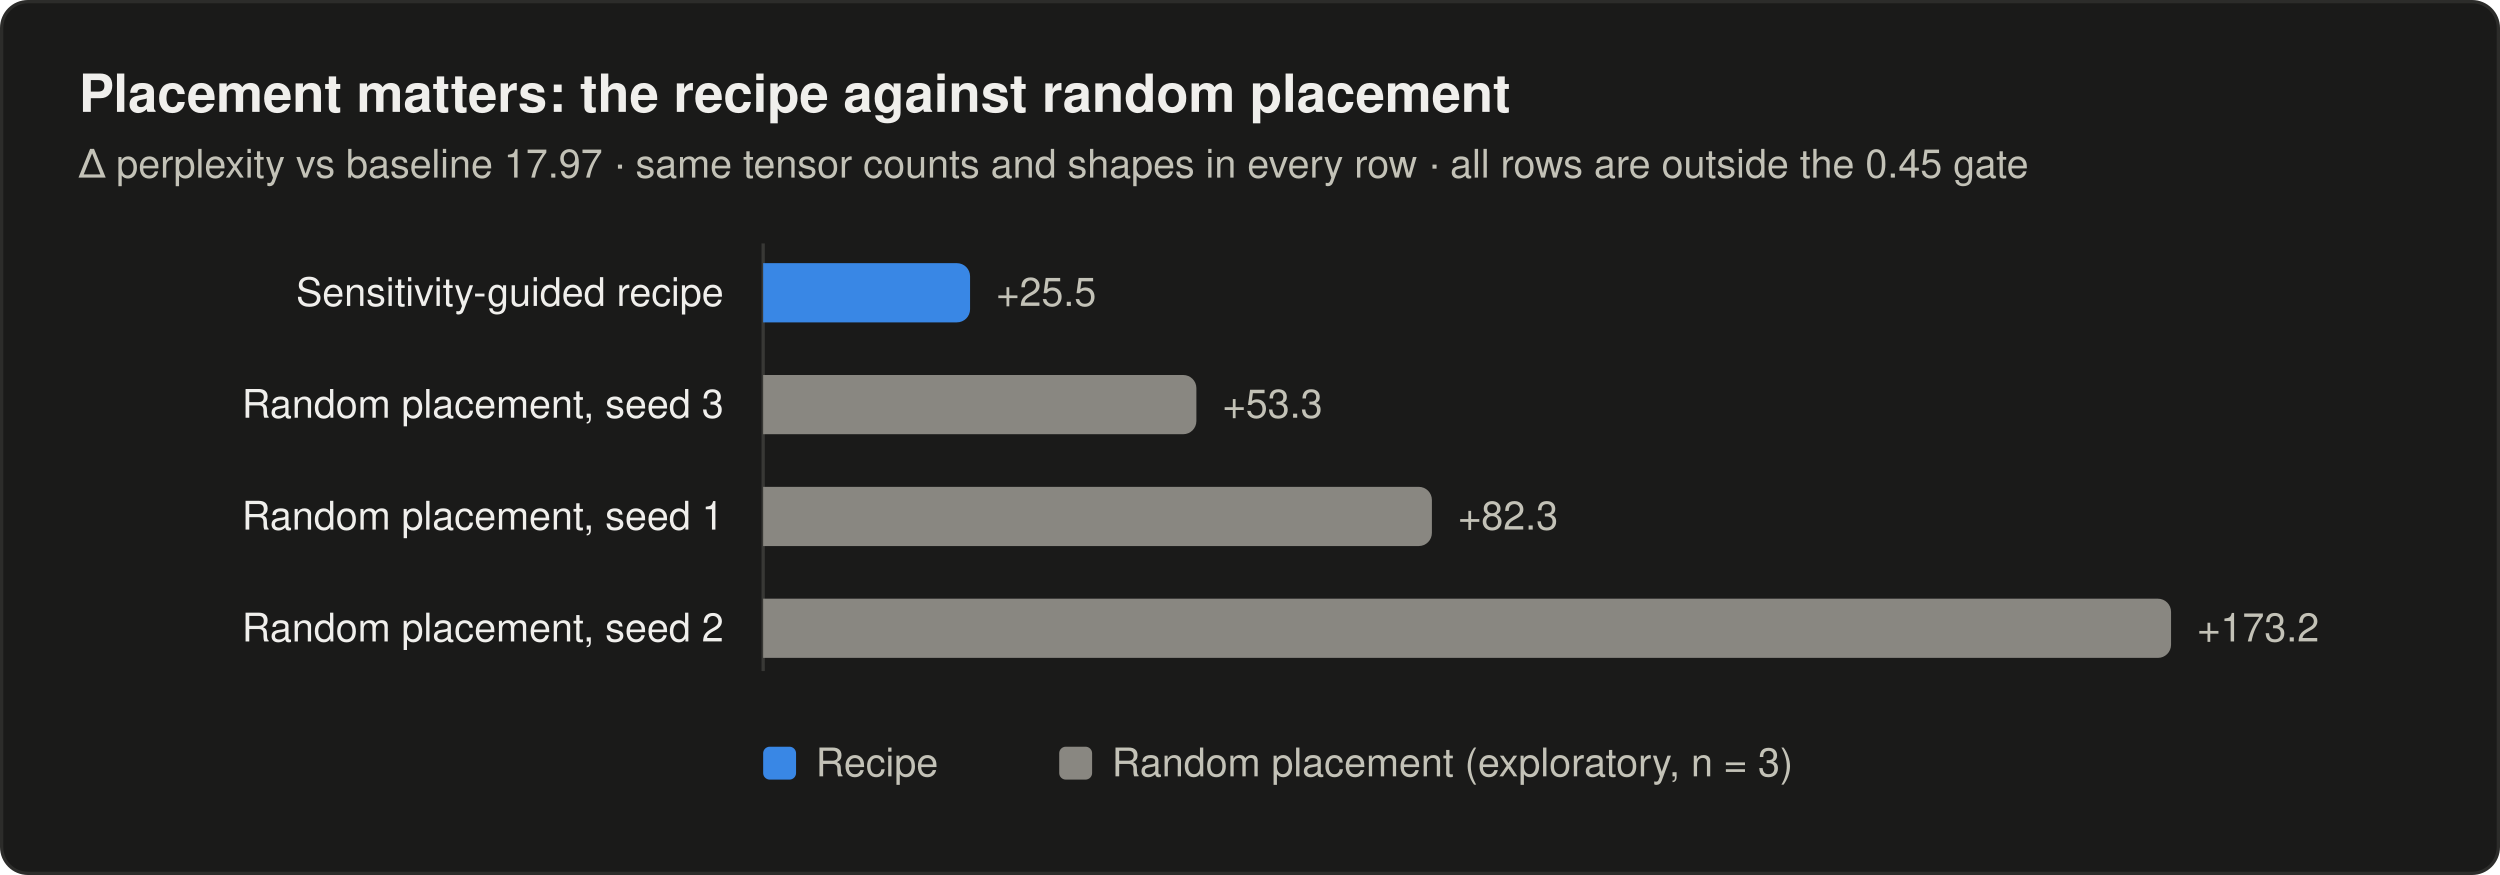
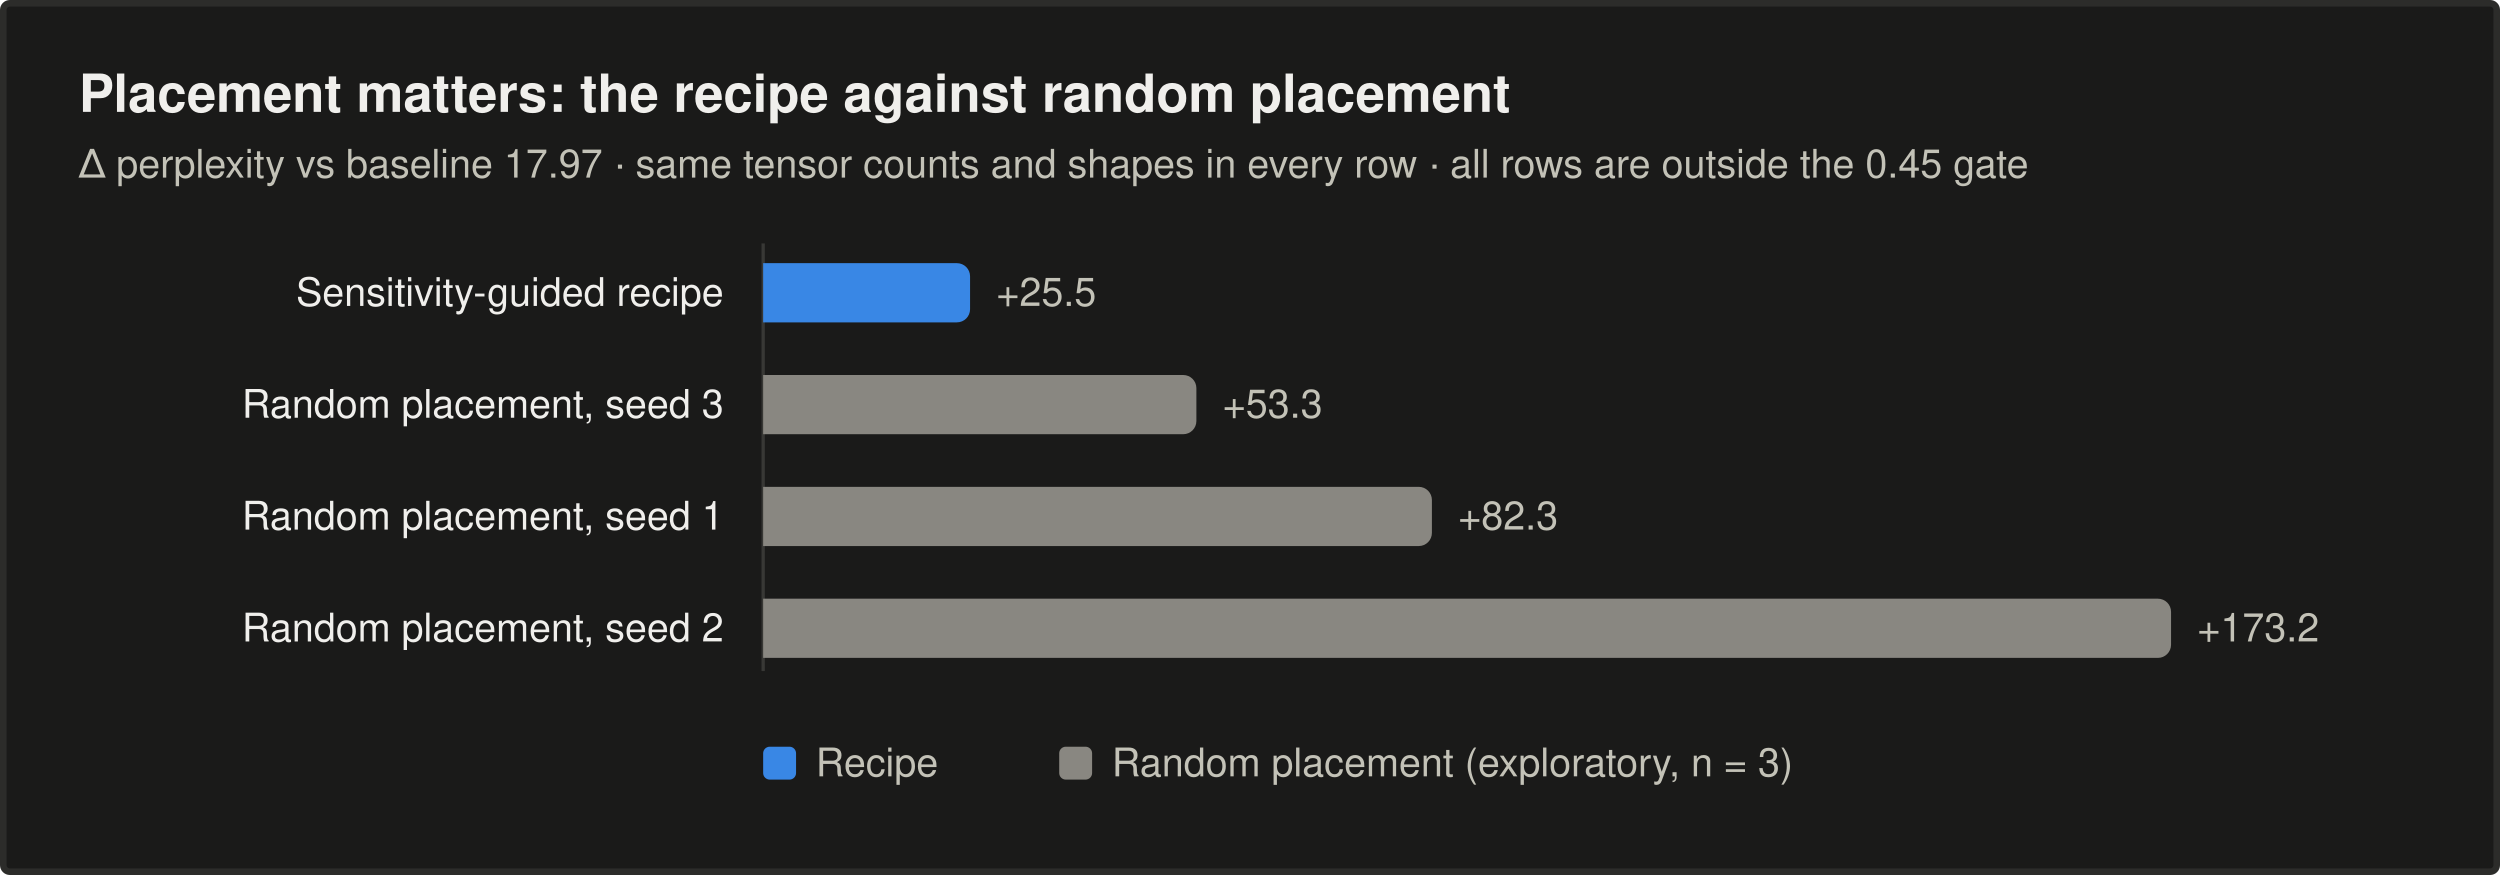
<svg xmlns="http://www.w3.org/2000/svg" viewBox="0 0 760 266" width="760" height="266" role="img" font-family="system-ui, -apple-system, &quot;Segoe UI&quot;, Helvetica, Arial, sans-serif">
-   <rect x="0.5" y="0.5" width="759" height="265" rx="8" fill="#1a1a19" stroke="#2c2c2a" />
+   <rect x="1" y="1" width="758" height="264" rx="2" stroke-width="2" fill="#1a1a19" stroke="#2c2c2a" />
  <text x="24.0" y="34.0" font-size="16" font-weight="600" fill="#f0efec" text-anchor="start">Placement matters: the recipe against random placement</text>
  <text x="24.0" y="54.0" font-size="12" font-weight="400" fill="#c3c2b7" text-anchor="start">Δ perplexity vs baseline 17.97 · same tensor counts and shapes in every row · all rows are outside the 0.45 gate</text>
  <line x1="232.0" y1="74.0" x2="232.0" y2="204.0" stroke="#383835" stroke-width="1" />
  <text x="220.0" y="93.0" font-size="12" font-weight="400" fill="#f0efec" text-anchor="end">Sensitivity-guided recipe</text>
  <path d="M232.0,80.0 h58.9 a4,4 0 0 1 4,4 v10.0 a4,4 0 0 1 -4,4 h-58.9 z" fill="#3987e5" />
  <text x="302.9" y="93.0" font-size="12" font-weight="400" fill="#c3c2b7" text-anchor="start">+25.5</text>
  <text x="220.0" y="127.0" font-size="12" font-weight="400" fill="#f0efec" text-anchor="end">Random placement, seed 3</text>
  <path d="M232.0,114.0 h127.7 a4,4 0 0 1 4,4 v10.0 a4,4 0 0 1 -4,4 h-127.7 z" fill="#898781" />
  <text x="371.7" y="127.0" font-size="12" font-weight="400" fill="#c3c2b7" text-anchor="start">+53.3</text>
  <text x="220.0" y="161.0" font-size="12" font-weight="400" fill="#f0efec" text-anchor="end">Random placement, seed 1</text>
  <path d="M232.0,148.0 h199.3 a4,4 0 0 1 4,4 v10.0 a4,4 0 0 1 -4,4 h-199.3 z" fill="#898781" />
  <text x="443.3" y="161.0" font-size="12" font-weight="400" fill="#c3c2b7" text-anchor="start">+82.3</text>
  <text x="220.0" y="195.0" font-size="12" font-weight="400" fill="#f0efec" text-anchor="end">Random placement, seed 2</text>
  <path d="M232.0,182.0 h424.0 a4,4 0 0 1 4,4 v10.0 a4,4 0 0 1 -4,4 h-424.0 z" fill="#898781" />
  <text x="668.0" y="195.0" font-size="12" font-weight="400" fill="#c3c2b7" text-anchor="start">+173.2</text>
  <rect x="232" y="227" width="10" height="10" rx="2" fill="#3987e5" />
  <text x="248.0" y="236.0" font-size="12" font-weight="400" fill="#c3c2b7" text-anchor="start">Recipe</text>
  <rect x="322" y="227" width="10" height="10" rx="2" fill="#898781" />
  <text x="338.0" y="236.0" font-size="12" font-weight="400" fill="#c3c2b7" text-anchor="start">Random placement (exploratory, n = 3)</text>
</svg>
